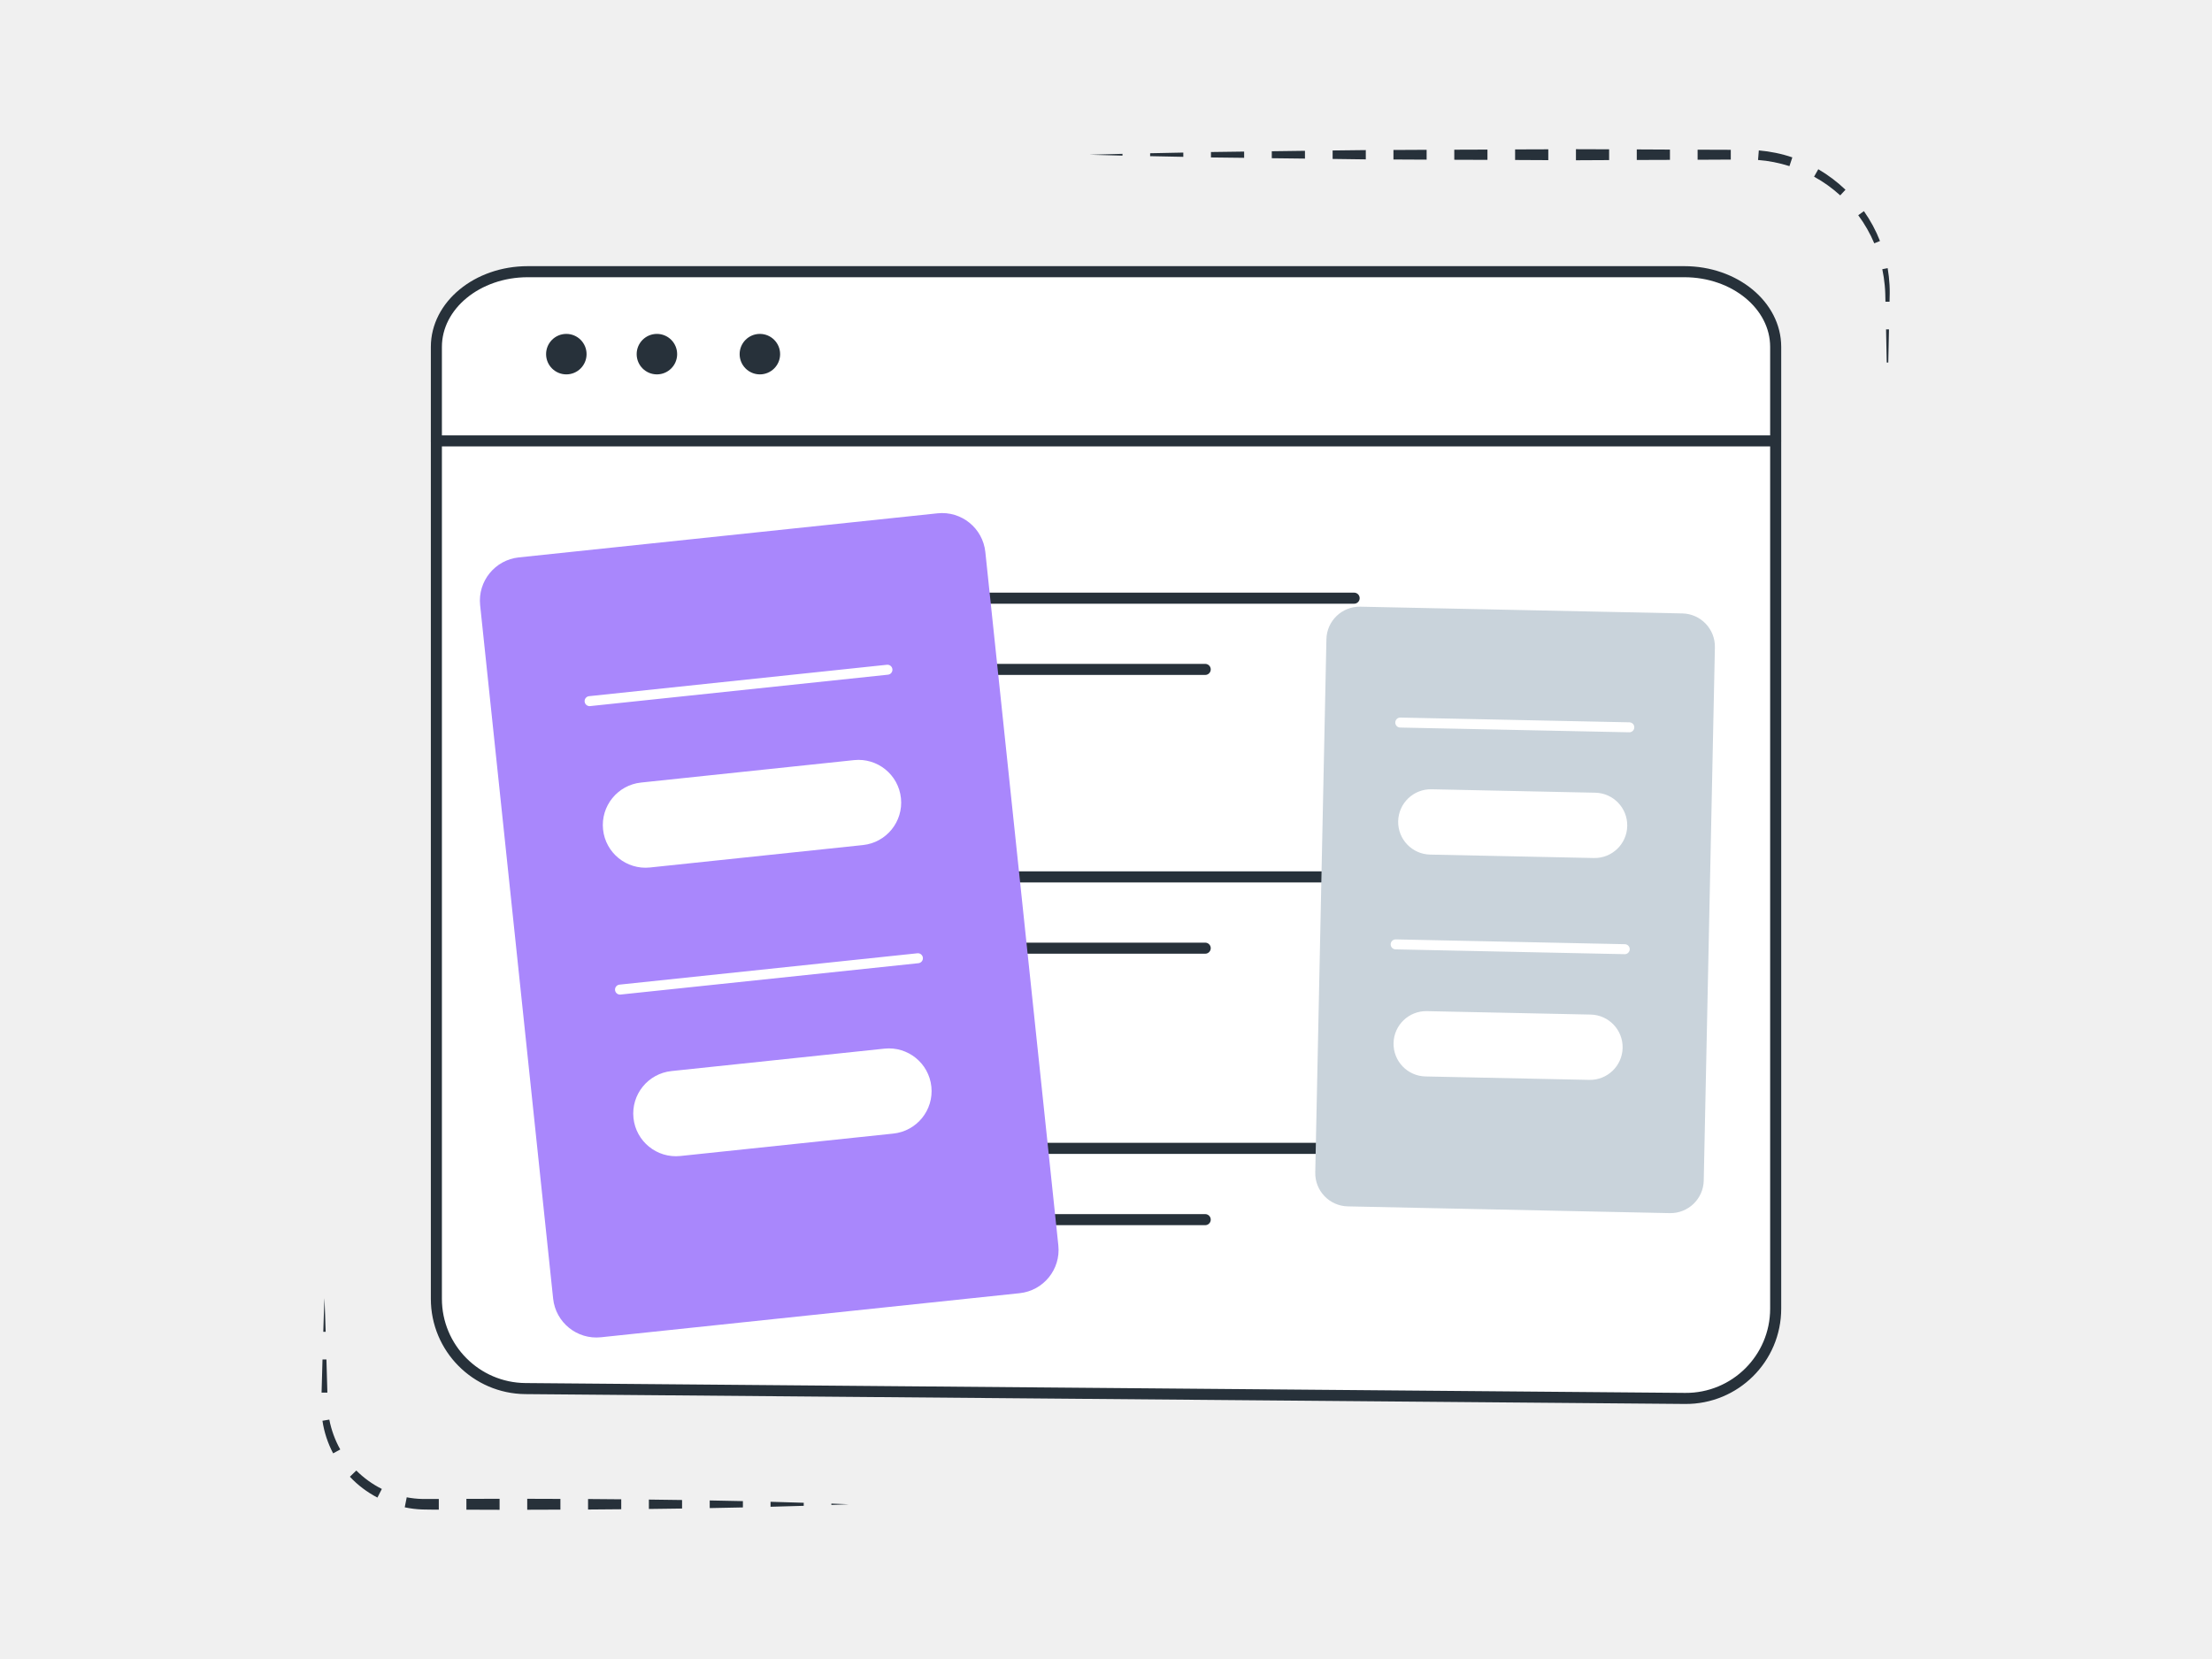
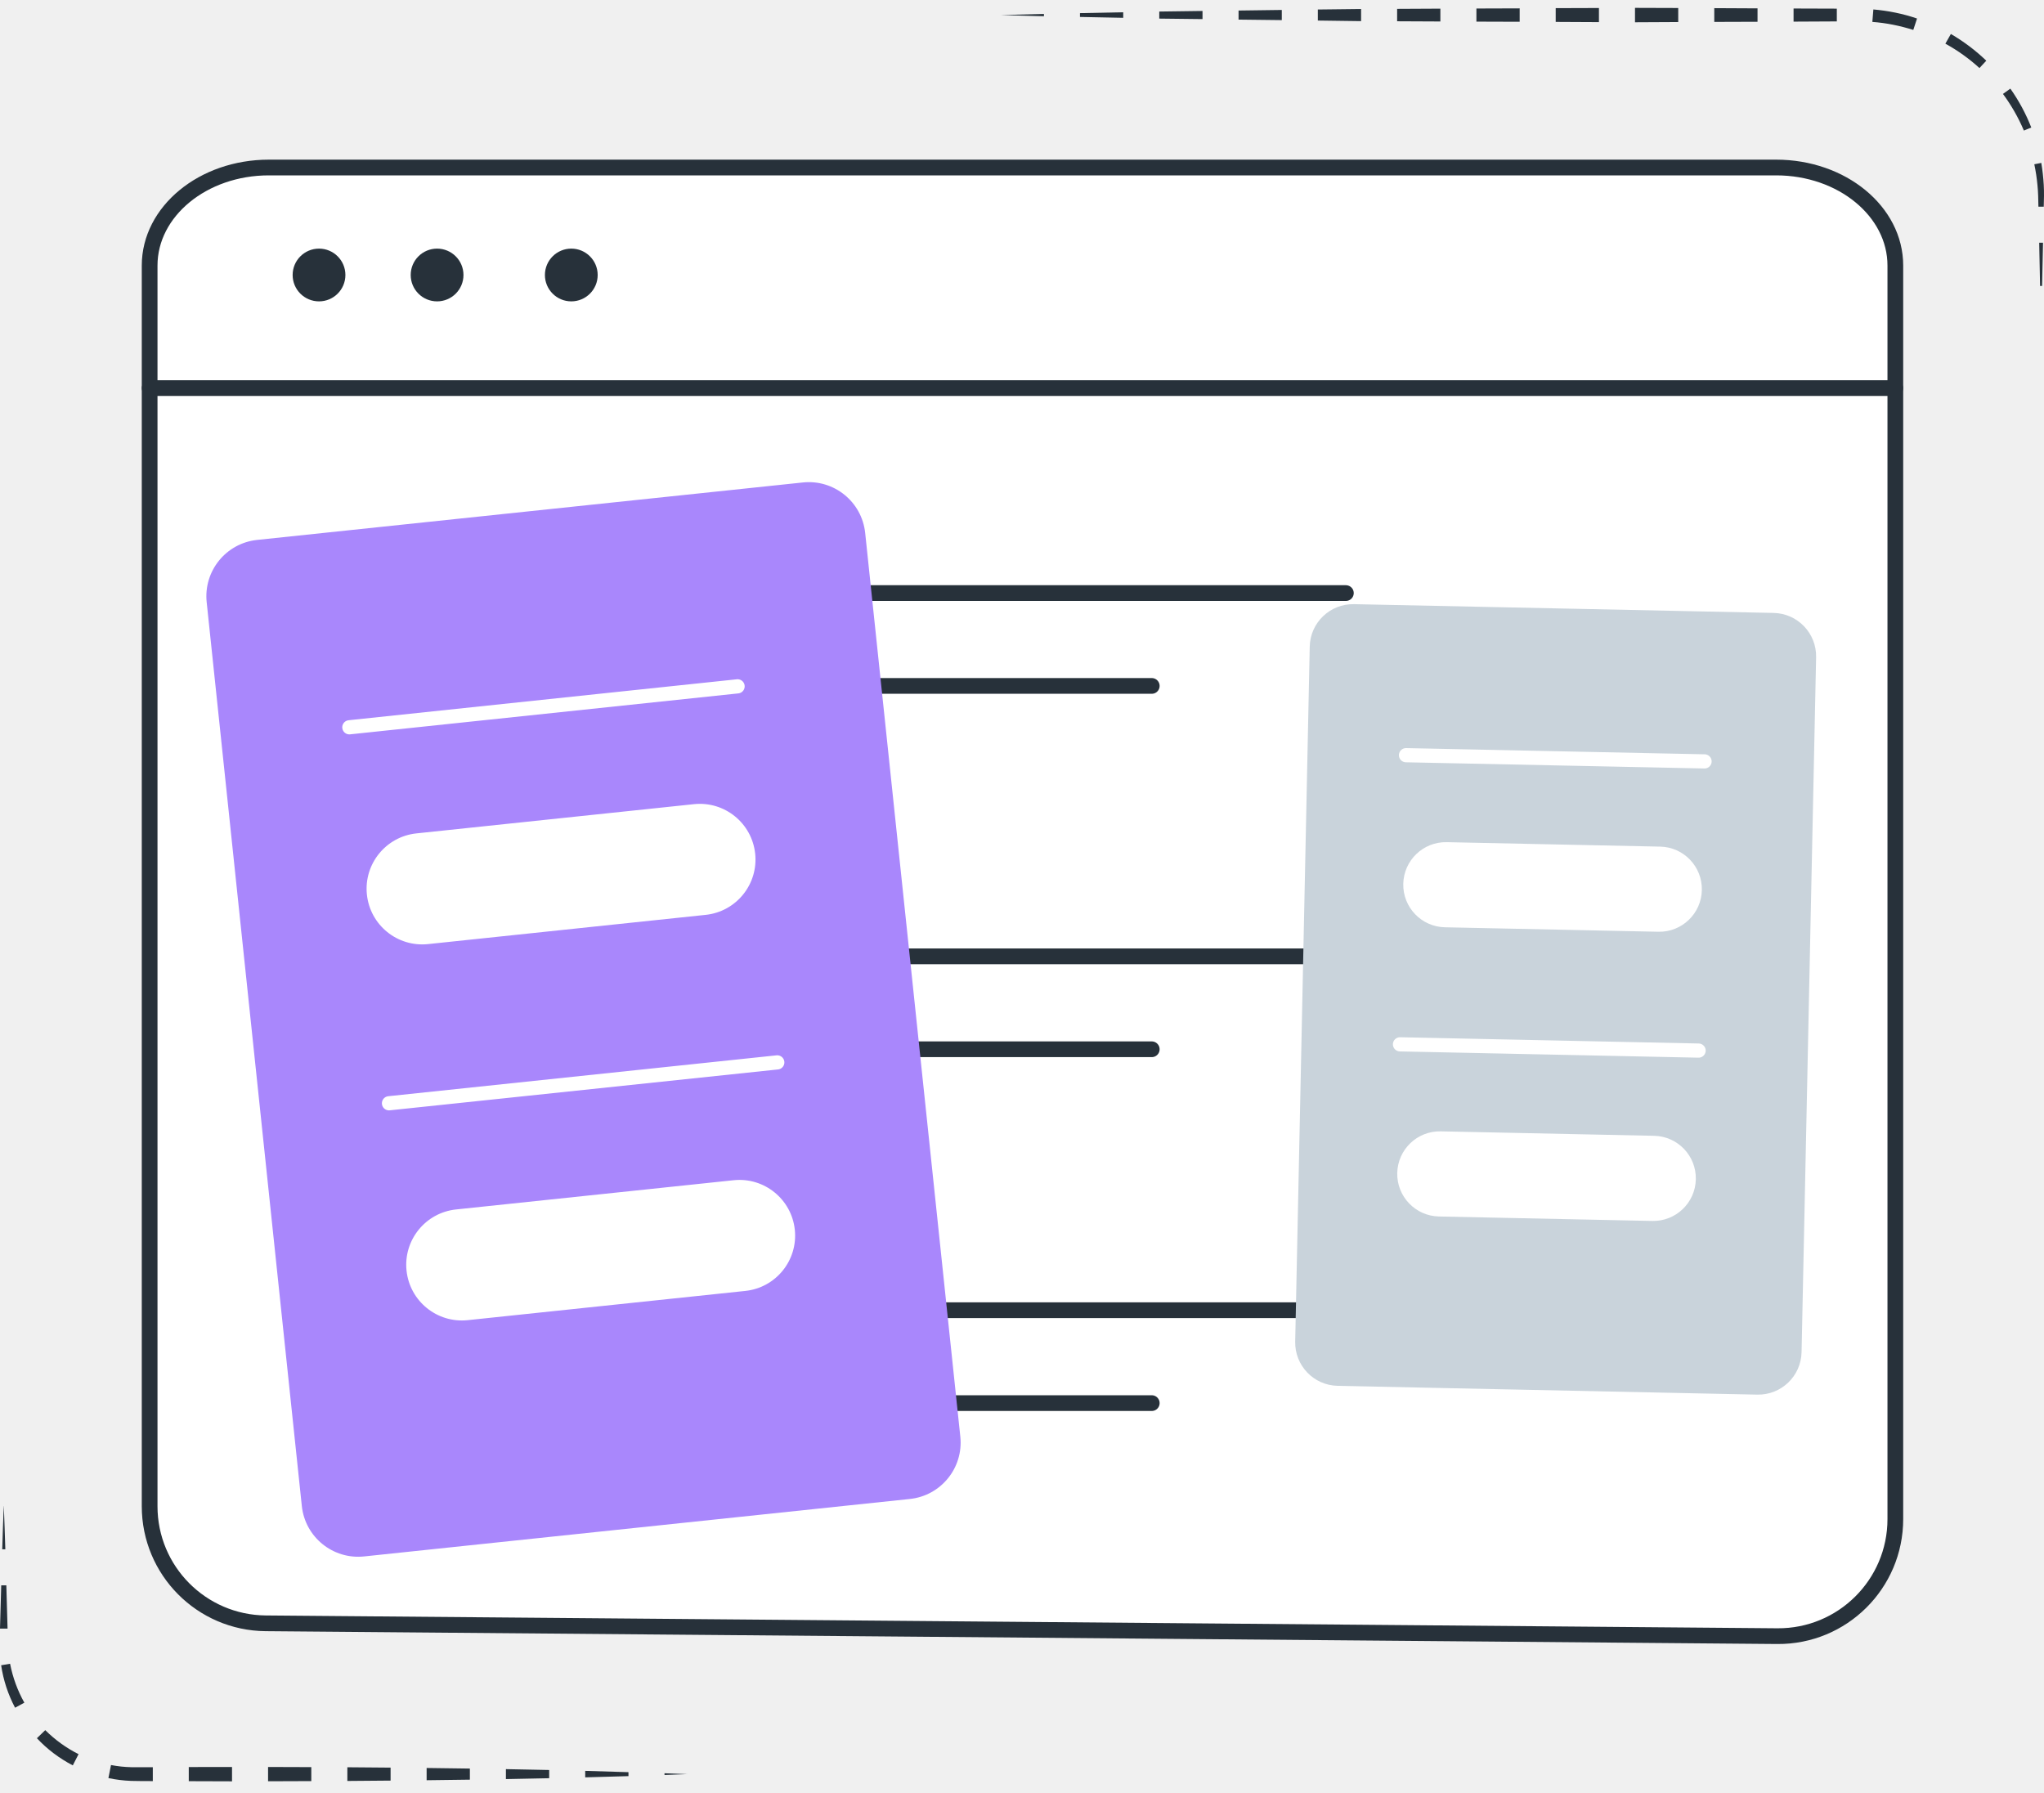
- <svg xmlns="http://www.w3.org/2000/svg" width="200" height="150" viewBox="0 0 200 150" fill="none">
-   <g clip-path="url(#clip0_49_2224)">
-     <path d="M47.505 125.55C43.05 125.51 39.455 121.89 39.455 117.43V31.365C39.455 27.61 43.155 24.565 47.72 24.565H152.285C156.85 24.565 160.55 27.61 160.55 31.365V118.32C160.55 122.83 156.875 126.475 152.365 126.44L47.515 125.55H47.505Z" fill="white" stroke="#27313A" stroke-linecap="round" stroke-linejoin="round" />
-     <path d="M39.455 39.865H160.545" stroke="#27313A" stroke-linecap="round" stroke-linejoin="round" />
-     <path d="M51.205 33.85C52.216 33.85 53.035 33.031 53.035 32.02C53.035 31.009 52.216 30.19 51.205 30.19C50.194 30.19 49.375 31.009 49.375 32.02C49.375 33.031 50.194 33.85 51.205 33.85Z" fill="#27313A" />
-     <path d="M59.395 33.85C60.406 33.85 61.225 33.031 61.225 32.02C61.225 31.009 60.406 30.19 59.395 30.19C58.384 30.19 57.565 31.009 57.565 32.02C57.565 33.031 58.384 33.85 59.395 33.85Z" fill="#27313A" />
-     <path d="M68.705 33.85C69.716 33.85 70.535 33.031 70.535 32.02C70.535 31.009 69.716 30.19 68.705 30.19C67.694 30.19 66.875 31.009 66.875 32.02C66.875 33.031 67.694 33.85 68.705 33.85Z" fill="#27313A" />
-     <path d="M78.025 103.83H122.435" stroke="#27313A" stroke-linecap="round" stroke-linejoin="round" />
-     <path d="M78.025 110.275H108.97" stroke="#27313A" stroke-linecap="round" stroke-linejoin="round" />
-     <path d="M78.025 79.285H122.435" stroke="#27313A" stroke-linecap="round" stroke-linejoin="round" />
-     <path d="M78.025 85.73H108.97" stroke="#27313A" stroke-linecap="round" stroke-linejoin="round" />
-     <path d="M78.025 54.085H122.435" stroke="#27313A" stroke-linecap="round" stroke-linejoin="round" />
-     <path d="M78.025 60.525H108.97" stroke="#27313A" stroke-linecap="round" stroke-linejoin="round" />
-     <path d="M98.49 13.99L101.49 13.91V14.07L98.49 13.99Z" fill="#27313A" />
-     <path d="M103.99 13.855L106.99 13.795V14.18L103.99 14.12V13.855Z" fill="#27313A" />
-     <path d="M109.49 13.745L112.49 13.705V14.27L109.49 14.235V13.745Z" fill="#27313A" />
-     <path d="M114.99 13.675L117.99 13.635V14.34L114.99 14.305V13.675Z" fill="#27313A" />
-     <path d="M120.49 13.605L123.49 13.57V14.41L120.49 14.37V13.605Z" fill="#27313A" />
-     <path d="M125.99 13.56L128.99 13.545V14.435L125.99 14.42V13.56Z" fill="#27313A" />
-     <path d="M131.49 13.535L134.49 13.525V14.455L131.49 14.445V13.535Z" fill="#27313A" />
-     <path d="M136.99 13.51L139.99 13.5V14.48L136.99 14.465V13.51Z" fill="#27313A" />
-     <path d="M142.49 13.49L145.49 13.5V14.475L142.49 14.49V13.49Z" fill="#27313A" />
-     <path d="M147.99 13.51L150.99 13.525V14.455L147.99 14.465V13.51Z" fill="#27313A" />
-     <path d="M153.49 13.535L156.49 13.545V14.43L153.49 14.445V13.535Z" fill="#27313A" />
-     <path d="M159.025 13.6C160.055 13.69 161.08 13.895 162.055 14.23L161.795 15.02C160.87 14.73 159.92 14.535 158.955 14.465L159.025 13.605V13.6Z" fill="#27313A" />
-     <path d="M164.4 15.3C165.29 15.82 166.12 16.445 166.86 17.155L166.385 17.665C165.665 17.01 164.87 16.44 164.02 15.975L164.4 15.305V15.3Z" fill="#27313A" />
-     <path d="M168.53 19.095C169.12 19.935 169.61 20.84 169.98 21.79L169.465 22C169.085 21.1 168.595 20.245 168.015 19.46L168.53 19.09V19.095Z" fill="#27313A" />
-     <path d="M170.675 24.245C170.76 24.75 170.815 25.255 170.845 25.765C170.875 26.275 170.86 26.785 170.845 27.28H170.475C170.465 26.775 170.46 26.285 170.41 25.795C170.365 25.305 170.29 24.82 170.19 24.34L170.675 24.245Z" fill="#27313A" />
-     <path d="M170.795 29.78L170.73 32.78H170.59L170.53 29.78H170.795Z" fill="#27313A" />
-     <path d="M170.665 35.28L170.66 35.315V35.28H170.665Z" fill="#27313A" />
-     <path d="M29.34 117.415C29.375 118.415 29.42 119.415 29.445 120.415H29.23C29.255 119.415 29.3 118.415 29.335 117.415H29.34Z" fill="#27313A" />
-     <path d="M29.515 122.915L29.6 125.915H29.075L29.16 122.915H29.515Z" fill="#27313A" />
-     <path d="M29.775 128.355C29.96 129.305 30.295 130.22 30.765 131.055L30.12 131.405C29.635 130.485 29.305 129.485 29.155 128.46L29.77 128.355H29.775Z" fill="#27313A" />
-     <path d="M32.215 132.96C32.895 133.635 33.675 134.2 34.525 134.625L34.125 135.405C33.195 134.92 32.35 134.285 31.635 133.52L32.215 132.96Z" fill="#27313A" />
-     <path d="M36.775 135.38C37.24 135.47 37.715 135.52 38.19 135.53C38.66 135.53 39.18 135.53 39.675 135.53V136.495C39.17 136.495 38.69 136.495 38.16 136.48C37.635 136.46 37.11 136.395 36.595 136.285L36.775 135.38Z" fill="#27313A" />
-     <path d="M42.17 135.52L45.17 135.515V136.51L42.17 136.5V135.52Z" fill="#27313A" />
-     <path d="M47.67 135.515L50.67 135.525V136.495L47.67 136.505V135.515Z" fill="#27313A" />
-     <path d="M53.17 135.535L56.17 135.56V136.46L53.17 136.485V135.535Z" fill="#27313A" />
-     <path d="M58.67 135.585L61.67 135.625V136.395L58.67 136.435V135.585Z" fill="#27313A" />
-     <path d="M64.17 135.665L67.17 135.725V136.295L64.17 136.355V135.665Z" fill="#27313A" />
-     <path d="M69.67 135.785L72.67 135.875V136.15L69.67 136.235V135.785Z" fill="#27313A" />
-     <path d="M75.17 135.95L76.745 136.01L75.17 136.07V135.95Z" fill="#27313A" />
-     <path d="M149.615 54.105L143.795 57.78C143.515 57.955 143.195 58.045 142.875 58.045C142.555 58.045 142.235 57.955 141.955 57.78L136.135 54.105" stroke="white" stroke-linecap="round" stroke-linejoin="round" />
-     <path d="M84.768 46.412L46.91 50.398C44.751 50.625 43.184 52.56 43.412 54.72L50.012 117.412C50.239 119.571 52.174 121.138 54.334 120.91L92.192 116.925C94.351 116.697 95.918 114.762 95.69 112.602L89.09 49.911C88.863 47.751 86.928 46.184 84.768 46.412Z" fill="#A987FC" />
-     <path d="M53.309 63.394L80.239 60.554" stroke="white" stroke-width="0.902" stroke-miterlimit="10" stroke-linecap="round" />
-     <path d="M77.216 68.727L57.962 70.755C55.841 70.978 54.303 72.878 54.526 74.999C54.75 77.119 56.65 78.657 58.77 78.434L78.025 76.407C80.145 76.183 81.683 74.283 81.46 72.163C81.237 70.042 79.337 68.504 77.216 68.727Z" fill="white" />
-     <path d="M56.058 89.475L82.994 86.64" stroke="white" stroke-width="0.902" stroke-miterlimit="10" stroke-linecap="round" />
-     <path d="M79.966 94.814L60.711 96.841C58.591 97.064 57.053 98.964 57.276 101.085C57.499 103.206 59.399 104.744 61.52 104.52L80.774 102.493C82.895 102.27 84.433 100.37 84.21 98.249C83.987 96.129 82.087 94.591 79.966 94.814Z" fill="white" />
-     <path d="M152.11 55.463L122.998 54.854C121.338 54.819 119.963 56.137 119.929 57.798L118.92 106.006C118.885 107.667 120.203 109.042 121.864 109.076L150.975 109.686C152.636 109.72 154.011 108.402 154.045 106.741L155.054 58.533C155.089 56.872 153.771 55.498 152.11 55.463Z" fill="#C9D3DB" />
-     <path d="M126.606 65.331L147.316 65.76" stroke="white" stroke-width="0.902" stroke-miterlimit="10" stroke-linecap="round" />
-     <path d="M144.237 71.673L129.431 71.363C127.8 71.329 126.451 72.623 126.417 74.254C126.382 75.884 127.677 77.234 129.307 77.268L144.114 77.578C145.744 77.612 147.094 76.318 147.128 74.687C147.162 73.056 145.868 71.707 144.237 71.673Z" fill="white" />
-     <path d="M126.189 85.387L146.902 85.821" stroke="white" stroke-width="0.902" stroke-miterlimit="10" stroke-linecap="round" />
-     <path d="M143.82 91.733L129.014 91.423C127.383 91.389 126.033 92.683 125.999 94.314C125.965 95.945 127.259 97.294 128.89 97.328L143.696 97.638C145.327 97.672 146.677 96.378 146.711 94.747C146.745 93.117 145.451 91.767 143.82 91.733Z" fill="white" />
-   </g>
-   <defs>
-     <clipPath id="clip0_49_2224">
-       <rect width="200" height="150" fill="white" />
-     </clipPath>
-   </defs>
+ <svg xmlns="http://www.w3.org/2000/svg" width="130" height="114" viewBox="0 0 130 114" fill="none">
+   <path d="M16.898 103.244C12.813 103.208 9.517 99.888 9.517 95.799V16.889C9.517 13.446 12.909 10.654 17.095 10.654H112.967C117.153 10.654 120.545 13.446 120.545 16.889V96.615C120.545 100.75 117.176 104.092 113.041 104.06L16.907 103.244H16.898Z" fill="white" stroke="#27313A" stroke-linecap="round" stroke-linejoin="round" />
+   <path d="M9.517 24.682H120.541" stroke="#27313A" stroke-linecap="round" stroke-linejoin="round" />
+   <path d="M20.29 19.167C21.217 19.167 21.968 18.416 21.968 17.49C21.968 16.563 21.217 15.812 20.29 15.812C19.363 15.812 18.612 16.563 18.612 17.49C18.612 18.416 19.363 19.167 20.29 19.167Z" fill="#27313A" />
+   <path d="M27.799 19.167C28.726 19.167 29.477 18.416 29.477 17.49C29.477 16.563 28.726 15.812 27.799 15.812C26.872 15.812 26.121 16.563 26.121 17.49C26.121 18.416 26.872 19.167 27.799 19.167Z" fill="#27313A" />
+   <path d="M36.335 19.167C37.262 19.167 38.013 18.416 38.013 17.49C38.013 16.563 37.262 15.812 36.335 15.812C35.409 15.812 34.657 16.563 34.657 17.49C34.657 18.416 35.409 19.167 36.335 19.167Z" fill="#27313A" />
+   <path d="M44.88 83.33H85.599" stroke="#27313A" stroke-linecap="round" stroke-linejoin="round" />
+   <path d="M44.88 89.239H73.253" stroke="#27313A" stroke-linecap="round" stroke-linejoin="round" />
+   <path d="M44.88 60.825H85.599" stroke="#27313A" stroke-linecap="round" stroke-linejoin="round" />
+   <path d="M44.88 66.734H73.253" stroke="#27313A" stroke-linecap="round" stroke-linejoin="round" />
+   <path d="M44.88 37.72H85.599" stroke="#27313A" stroke-linecap="round" stroke-linejoin="round" />
+   <path d="M44.88 43.625H73.253" stroke="#27313A" stroke-linecap="round" stroke-linejoin="round" />
+   <path d="M63.645 0.958L66.395 0.885V1.032L63.645 0.958Z" fill="#27313A" />
+   <path d="M68.687 0.835L71.438 0.78V1.133L68.687 1.078V0.835Z" fill="#27313A" />
+   <path d="M73.73 0.734L76.481 0.697V1.215L73.73 1.183V0.734Z" fill="#27313A" />
+   <path d="M78.773 0.67L81.523 0.633V1.279L78.773 1.247V0.67Z" fill="#27313A" />
+   <path d="M83.815 0.605L86.566 0.573V1.344L83.815 1.307V0.605Z" fill="#27313A" />
+   <path d="M88.858 0.564L91.609 0.55V1.366L88.858 1.353V0.564Z" fill="#27313A" />
+   <path d="M93.901 0.541L96.652 0.532V1.385L93.901 1.376V0.541Z" fill="#27313A" />
+   <path d="M98.944 0.518L101.694 0.509V1.408L98.944 1.394V0.518Z" fill="#27313A" />
+   <path d="M103.987 0.5L106.737 0.509V1.403L103.987 1.417V0.5Z" fill="#27313A" />
+   <path d="M109.029 0.518L111.78 0.532V1.385L109.029 1.394V0.518Z" fill="#27313A" />
+   <path d="M114.072 0.541L116.823 0.55V1.362L114.072 1.376V0.541Z" fill="#27313A" />
+   <path d="M119.147 0.601C120.091 0.683 121.031 0.871 121.925 1.178L121.687 1.903C120.839 1.637 119.968 1.458 119.083 1.394L119.147 0.605V0.601Z" fill="#27313A" />
+   <path d="M124.075 2.16C124.891 2.636 125.652 3.209 126.33 3.86L125.895 4.328C125.235 3.727 124.506 3.205 123.727 2.778L124.075 2.164V2.16Z" fill="#27313A" />
+   <path d="M127.862 5.639C128.403 6.409 128.852 7.239 129.191 8.11L128.719 8.303C128.371 7.477 127.921 6.694 127.39 5.974L127.862 5.635V5.639Z" fill="#27313A" />
+   <path d="M129.828 10.361C129.906 10.824 129.957 11.287 129.984 11.755C130.012 12.222 129.998 12.69 129.984 13.144H129.645C129.636 12.681 129.631 12.231 129.585 11.782C129.544 11.333 129.475 10.888 129.384 10.448L129.828 10.361Z" fill="#27313A" />
+   <path d="M129.938 15.436L129.878 18.186H129.75L129.695 15.436H129.938Z" fill="#27313A" />
+   <path d="M129.819 20.479L129.815 20.511V20.479H129.819Z" fill="#27313A" />
+   <path d="M0.243 95.785C0.275 96.702 0.316 97.619 0.339 98.536H0.142C0.165 97.619 0.206 96.702 0.238 95.785H0.243Z" fill="#27313A" />
+   <path d="M0.403 100.828L0.481 103.579H0L0.078 100.828H0.403Z" fill="#27313A" />
+   <path d="M0.641 105.816C0.811 106.687 1.118 107.526 1.549 108.292L0.958 108.612C0.513 107.769 0.211 106.852 0.073 105.912L0.637 105.816H0.641Z" fill="#27313A" />
+   <path d="M2.878 110.038C3.502 110.657 4.217 111.175 4.996 111.565L4.63 112.28C3.777 111.835 3.002 111.253 2.347 110.552L2.878 110.038Z" fill="#27313A" />
+   <path d="M7.06 112.257C7.486 112.34 7.922 112.385 8.357 112.395C8.788 112.395 9.265 112.395 9.719 112.395V113.279C9.256 113.279 8.816 113.279 8.33 113.266C7.848 113.247 7.367 113.188 6.895 113.087L7.06 112.257Z" fill="#27313A" />
+   <path d="M12.006 112.385L14.757 112.381V113.293L12.006 113.284V112.385Z" fill="#27313A" />
+   <path d="M17.049 112.381L19.799 112.39V113.279L17.049 113.289V112.381Z" fill="#27313A" />
+   <path d="M22.092 112.399L24.842 112.422V113.247L22.092 113.27V112.399Z" fill="#27313A" />
+   <path d="M27.134 112.445L29.885 112.482V113.188L27.134 113.224V112.445Z" fill="#27313A" />
+   <path d="M32.177 112.518L34.928 112.573V113.096L32.177 113.151V112.518Z" fill="#27313A" />
+   <path d="M37.22 112.628L39.971 112.711V112.963L37.22 113.041V112.628Z" fill="#27313A" />
+   <path d="M42.263 112.78L43.707 112.835L42.263 112.89V112.78Z" fill="#27313A" />
+   <path d="M110.519 37.739L105.183 41.108C104.926 41.269 104.633 41.351 104.339 41.351C104.046 41.351 103.752 41.269 103.496 41.108L98.159 37.739" stroke="white" stroke-linecap="round" stroke-linejoin="round" />
+   <path d="M51.063 30.685L16.352 34.339C14.372 34.548 12.936 36.322 13.145 38.302L19.196 95.782C19.404 97.763 21.179 99.199 23.159 98.99L57.869 95.336C59.849 95.127 61.286 93.353 61.077 91.373L55.026 33.893C54.817 31.913 53.043 30.476 51.063 30.685Z" fill="#A987FC" />
+   <path d="M22.219 46.256L46.911 43.652" stroke="white" stroke-width="0.902" stroke-miterlimit="10" stroke-linecap="round" />
+   <path d="M44.139 51.145L26.485 53.004C24.541 53.209 23.131 54.951 23.335 56.895C23.54 58.84 25.282 60.25 27.226 60.045L44.88 58.186C46.825 57.982 48.235 56.24 48.03 54.295C47.825 52.351 46.083 50.941 44.139 51.145Z" fill="white" />
+   <path d="M24.74 70.169L49.436 67.569" stroke="white" stroke-width="0.902" stroke-miterlimit="10" stroke-linecap="round" />
+   <path d="M46.66 75.063L29.006 76.922C27.062 77.126 25.651 78.869 25.856 80.813C26.061 82.757 27.803 84.168 29.747 83.963L47.401 82.104C49.346 81.9 50.756 80.157 50.551 78.213C50.346 76.269 48.604 74.859 46.66 75.063Z" fill="white" />
+   <path d="M112.807 38.983L86.115 38.425C84.593 38.393 83.332 39.602 83.3 41.124L82.375 85.325C82.344 86.848 83.552 88.108 85.075 88.14L111.766 88.699C113.289 88.731 114.549 87.522 114.581 85.999L115.506 41.798C115.538 40.276 114.329 39.015 112.807 38.983Z" fill="#C9D3DB" />
+   <path d="M89.423 48.031L108.411 48.425" stroke="white" stroke-width="0.902" stroke-miterlimit="10" stroke-linecap="round" />
+   <path d="M105.589 53.846L92.013 53.562C90.518 53.531 89.281 54.717 89.249 56.212C89.218 57.708 90.405 58.945 91.9 58.976L105.475 59.26C106.97 59.291 108.208 58.105 108.239 56.61C108.27 55.114 107.084 53.877 105.589 53.846Z" fill="white" />
+   <path d="M89.041 66.42L108.032 66.818" stroke="white" stroke-width="0.902" stroke-miterlimit="10" stroke-linecap="round" />
+   <path d="M105.206 72.238L91.63 71.954C90.135 71.923 88.898 73.11 88.866 74.605C88.835 76.1 90.022 77.337 91.517 77.369L105.092 77.653C106.588 77.684 107.825 76.497 107.856 75.002C107.888 73.507 106.701 72.27 105.206 72.238Z" fill="white" />
</svg>
